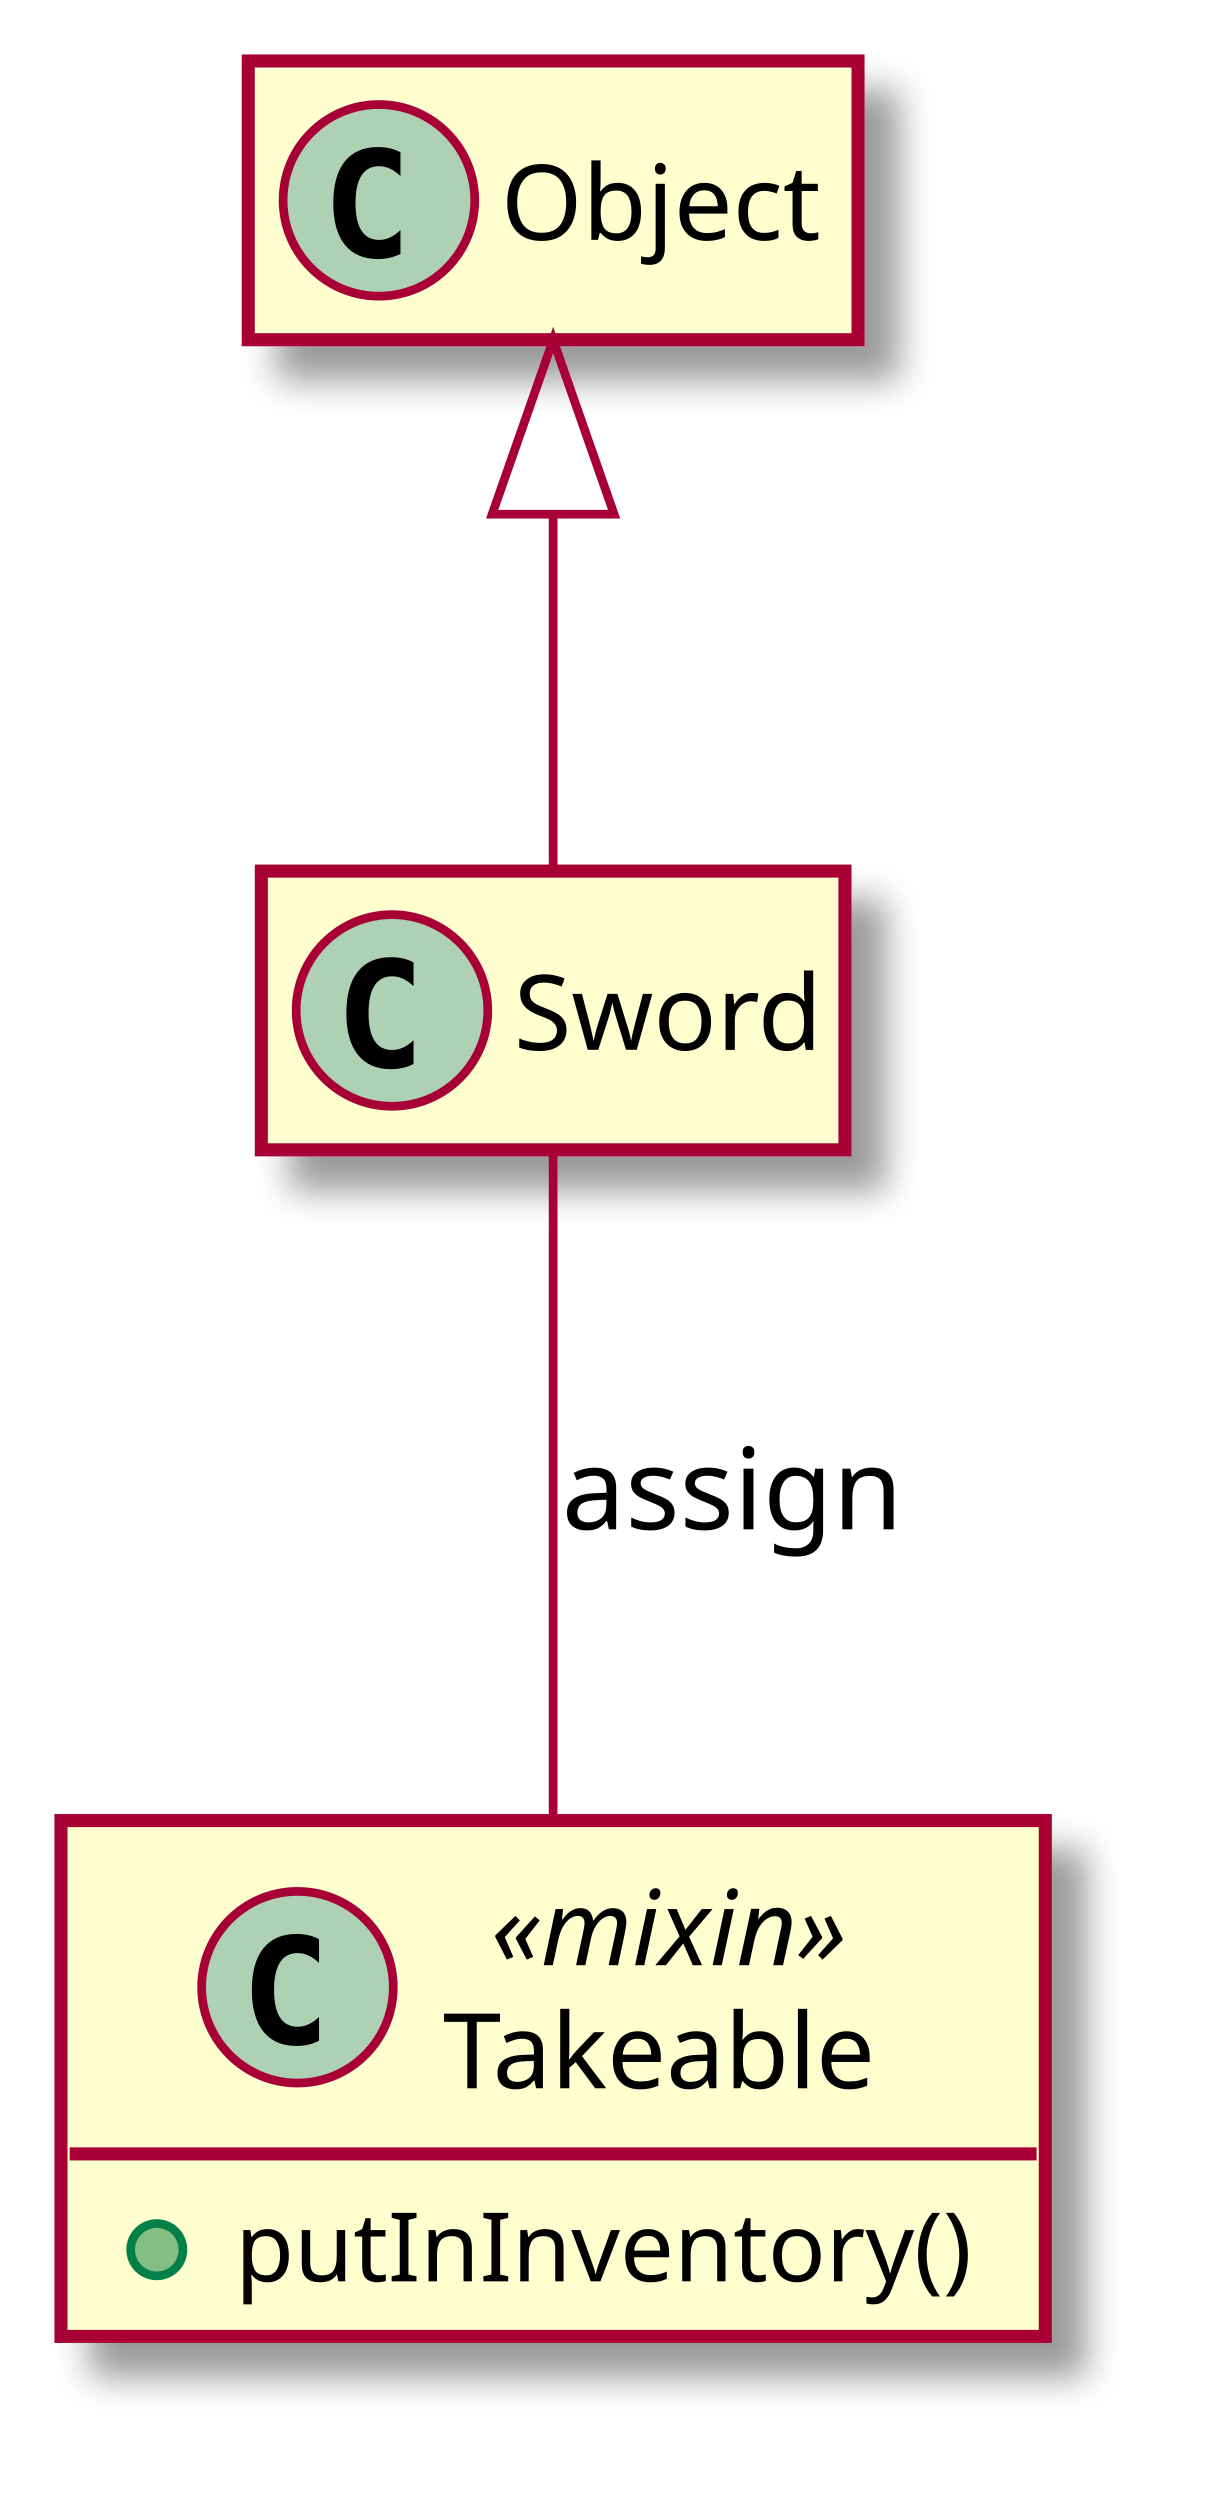
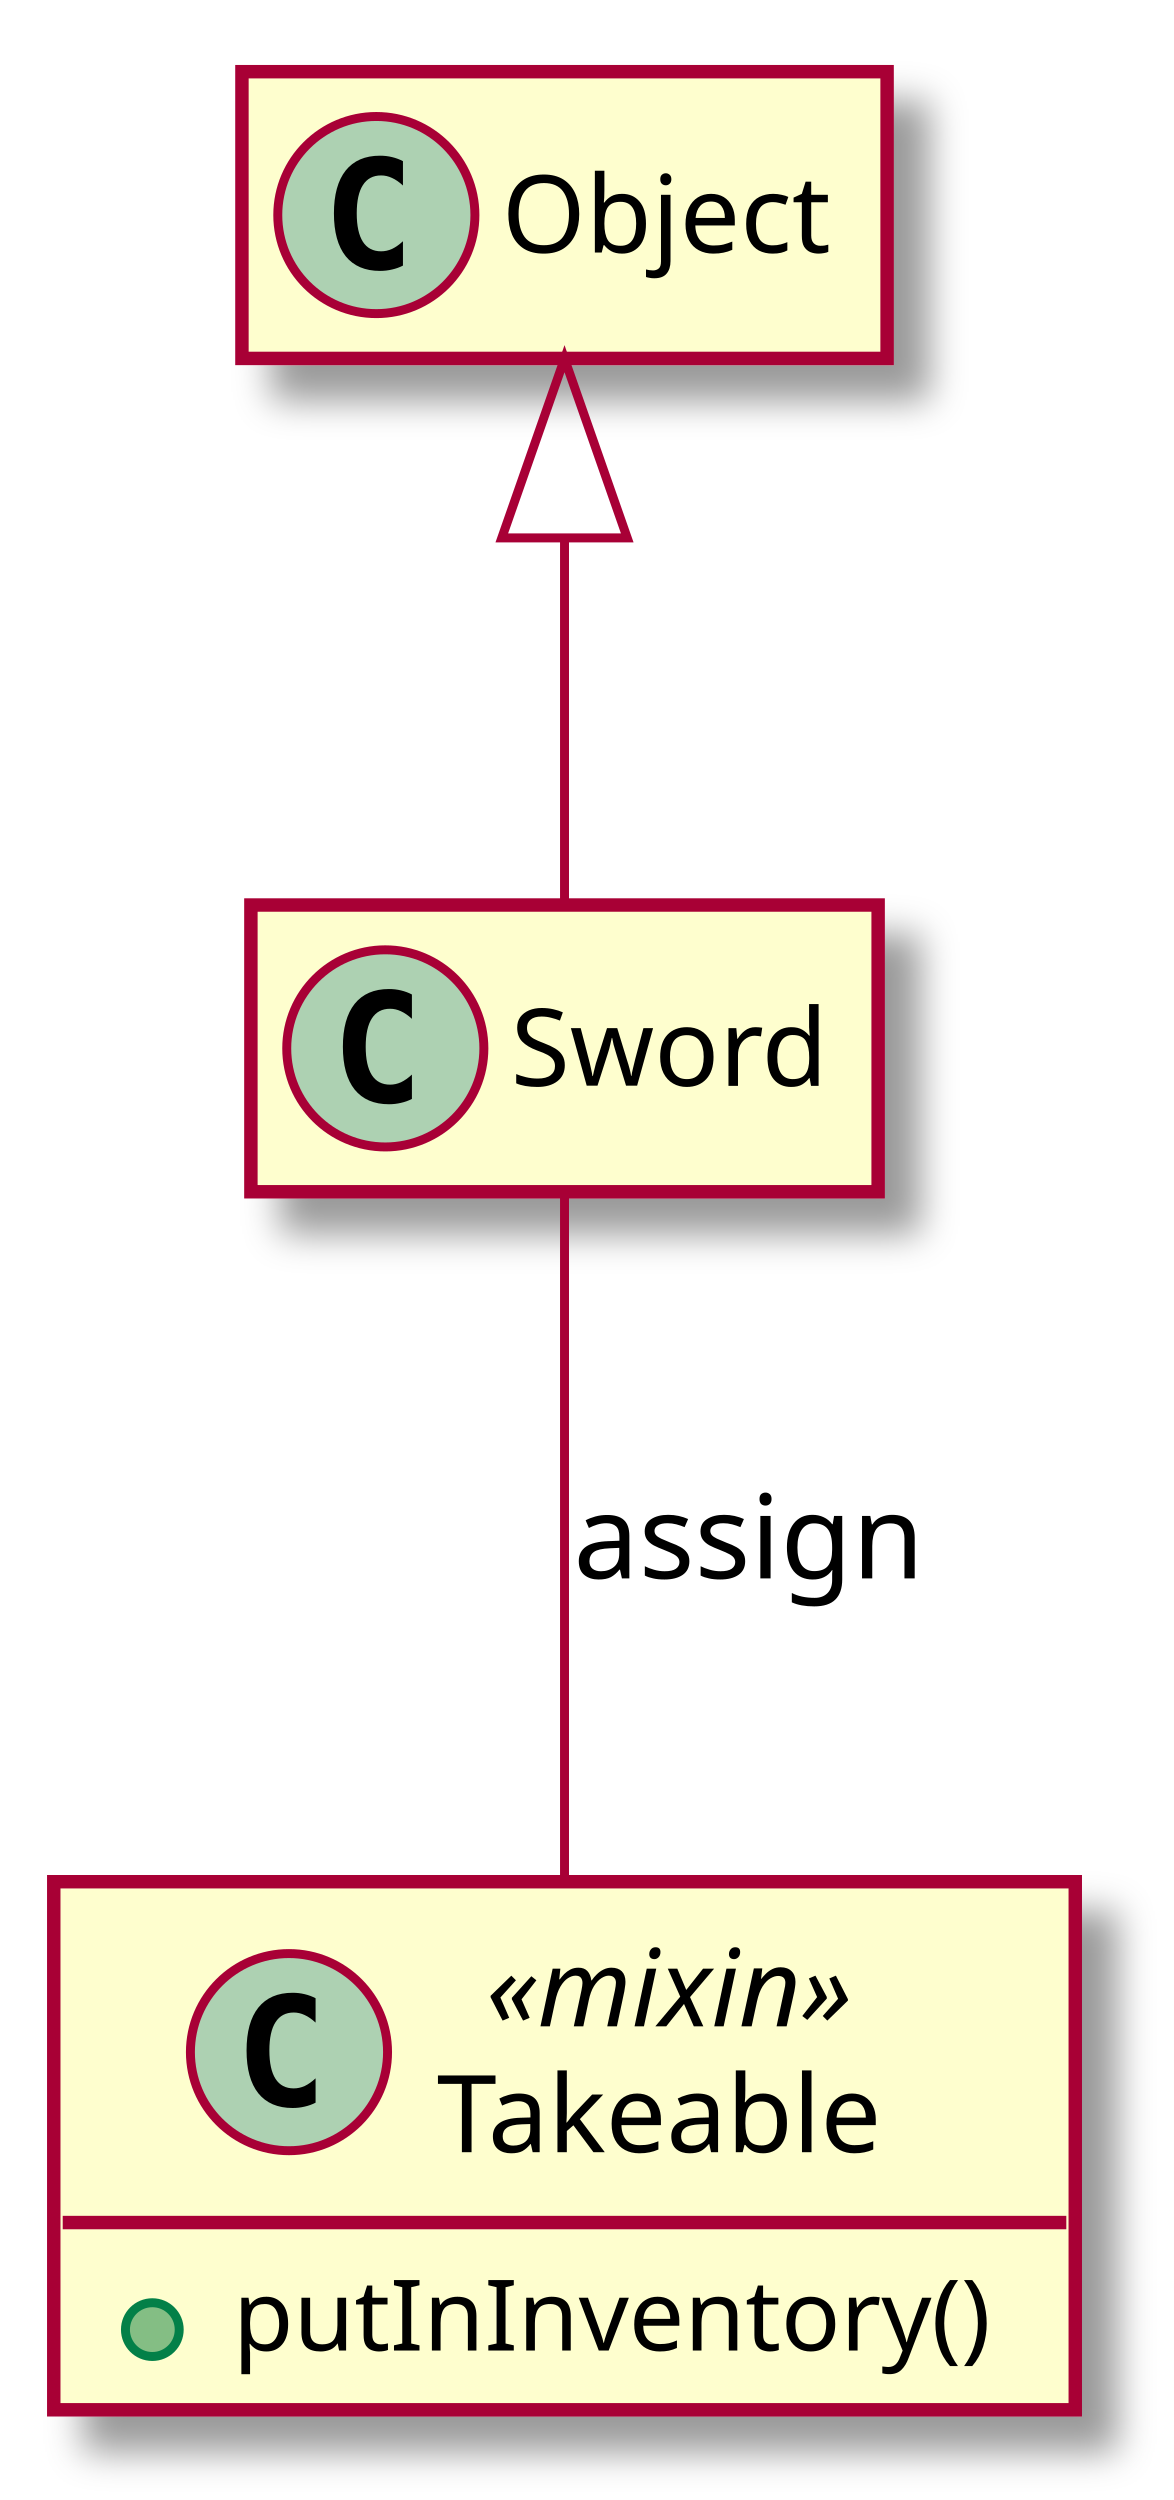
- <svg xmlns="http://www.w3.org/2000/svg" contentScriptType="application/ecmascript" contentStyleType="text/css" height="287px" preserveAspectRatio="none" style="width:139px;height:287px;" version="1.1" viewBox="0 0 139 287" width="139px" zoomAndPan="magnify">
+ <svg xmlns="http://www.w3.org/2000/svg" contentScriptType="application/ecmascript" contentStyleType="text/css" height="279px" preserveAspectRatio="none" style="width:131px;height:279px;" version="1.1" viewBox="0 0 131 279" width="131px" zoomAndPan="magnify">
  <defs>
    <filter height="300%" id="fu7ngzw1cbq9r" width="300%" x="-1" y="-1">
      <feGaussianBlur result="blurOut" stdDeviation="2.0" />
      <feColorMatrix in="blurOut" result="blurOut2" type="matrix" values="0 0 0 0 0 0 0 0 0 0 0 0 0 0 0 0 0 0 .4 0" />
      <feOffset dx="4.0" dy="4.0" in="blurOut2" result="blurOut3" />
      <feBlend in="SourceGraphic" in2="blurOut3" mode="normal" />
    </filter>
  </defs>
  <g>
-     <rect fill="#FEFECE" filter="url(#fu7ngzw1cbq9r)" height="32" id="Object" style="stroke: #A80036; stroke-width: 1.5;" width="70" x="28.5" y="7" />
-     <ellipse cx="43.5" cy="23" fill="#ADD1B2" rx="11" ry="11" style="stroke: #A80036; stroke-width: 1.0;" />
-     <path d="M45.973,29.143 Q45.392,29.442 44.753,29.591 Q44.114,29.741 43.408,29.741 Q40.901,29.741 39.581,28.089 Q38.262,26.437 38.262,23.316 Q38.262,20.186 39.581,18.535 Q40.901,16.883 43.408,16.883 Q44.114,16.883 44.761,17.032 Q45.409,17.182 45.973,17.48 L45.973,20.203 Q45.342,19.622 44.749,19.352 Q44.155,19.082 43.524,19.082 Q42.18,19.082 41.495,20.149 Q40.81,21.216 40.81,23.316 Q40.81,25.408 41.495,26.474 Q42.18,27.541 43.524,27.541 Q44.155,27.541 44.749,27.271 Q45.342,27.002 45.973,26.42 Z " />
-     <text fill="#000000" font-family="sans-serif" font-size="12" lengthAdjust="spacingAndGlyphs" textLength="38" x="57.5" y="27.535">Object</text>
-     <rect fill="#FEFECE" filter="url(#fu7ngzw1cbq9r)" height="32" id="Sword" style="stroke: #A80036; stroke-width: 1.5;" width="67" x="30" y="100" />
-     <ellipse cx="45" cy="116" fill="#ADD1B2" rx="11" ry="11" style="stroke: #A80036; stroke-width: 1.0;" />
-     <path d="M47.473,122.143 Q46.892,122.442 46.253,122.591 Q45.614,122.741 44.908,122.741 Q42.401,122.741 41.081,121.089 Q39.762,119.437 39.762,116.316 Q39.762,113.186 41.081,111.535 Q42.401,109.883 44.908,109.883 Q45.614,109.883 46.261,110.032 Q46.909,110.182 47.473,110.481 L47.473,113.203 Q46.842,112.622 46.249,112.352 Q45.655,112.082 45.024,112.082 Q43.68,112.082 42.995,113.149 Q42.31,114.216 42.31,116.316 Q42.31,118.408 42.995,119.474 Q43.68,120.541 45.024,120.541 Q45.655,120.541 46.249,120.271 Q46.842,120.001 47.473,119.42 Z " />
-     <text fill="#000000" font-family="sans-serif" font-size="12" lengthAdjust="spacingAndGlyphs" textLength="35" x="59" y="120.535">Sword</text>
-     <rect codeLine="3" fill="#FEFECE" filter="url(#fu7ngzw1cbq9r)" height="59.221" id="Takeable" style="stroke: #A80036; stroke-width: 1.5;" width="113" x="7" y="209" />
-     <ellipse cx="34.15" cy="228.133" fill="#ADD1B2" rx="11" ry="11" style="stroke: #A80036; stroke-width: 1.0;" />
-     <path d="M36.623,234.276 Q36.042,234.575 35.403,234.724 Q34.764,234.874 34.058,234.874 Q31.551,234.874 30.232,233.222 Q28.912,231.57 28.912,228.449 Q28.912,225.319 30.232,223.667 Q31.551,222.016 34.058,222.016 Q34.764,222.016 35.411,222.165 Q36.059,222.315 36.623,222.613 L36.623,225.336 Q35.992,224.755 35.399,224.485 Q34.805,224.215 34.174,224.215 Q32.83,224.215 32.145,225.282 Q31.46,226.349 31.46,228.449 Q31.46,230.541 32.145,231.607 Q32.83,232.674 34.174,232.674 Q34.805,232.674 35.399,232.404 Q35.992,232.134 36.623,231.553 Z " />
-     <text fill="#000000" font-family="sans-serif" font-size="12" font-style="italic" lengthAdjust="spacingAndGlyphs" textLength="43" x="56.35" y="225.602">«mixin»</text>
-     <text fill="#000000" font-family="sans-serif" font-size="12" lengthAdjust="spacingAndGlyphs" textLength="54" x="50.85" y="239.734">Takeable</text>
-     <line style="stroke: #A80036; stroke-width: 1.5;" x1="8" x2="119" y1="247.266" y2="247.266" />
-     <ellipse cx="18" cy="258.266" fill="#84BE84" rx="3" ry="3" style="stroke: #038048; stroke-width: 1.0;" />
-     <text fill="#000000" font-family="sans-serif" font-size="11" lengthAdjust="spacingAndGlyphs" textLength="87" x="27" y="261.9">putInInventory()</text>
-     <path codeLine="2" d="M63.5,59.24 C63.5,73.36 63.5,88.88 63.5,99.95 " fill="none" id="Object-backto-Sword" style="stroke: #A80036; stroke-width: 1.0;" />
-     <polygon fill="none" points="56.5,59.03,63.5,39.03,70.5,59.03,56.5,59.03" style="stroke: #A80036; stroke-width: 1.0;" />
-     <path codeLine="6" d="M63.5,132.26 C63.5,151.39 63.5,184.56 63.5,208.56 " fill="none" id="Sword-Takeable" style="stroke: #A80036; stroke-width: 1.0;" />
-     <text fill="#000000" font-family="sans-serif" font-size="13" lengthAdjust="spacingAndGlyphs" textLength="41" x="64.5" y="175.568">assign</text>
+     <rect fill="#FEFECE" filter="url(#fu7ngzw1cbq9r)" height="32" id="Object" style="stroke: #A80036; stroke-width: 1.5;" width="72" x="27" y="8" />
+     <ellipse cx="42" cy="24" fill="#ADD1B2" rx="11" ry="11" style="stroke: #A80036; stroke-width: 1.0;" />
+     <path d="M44.969,29.641 Q44.391,29.938 43.75,30.078 Q43.109,30.234 42.406,30.234 Q39.906,30.234 38.578,28.594 Q37.266,26.938 37.266,23.812 Q37.266,20.688 38.578,19.031 Q39.906,17.375 42.406,17.375 Q43.109,17.375 43.75,17.531 Q44.406,17.688 44.969,17.984 L44.969,20.703 Q44.344,20.125 43.75,19.859 Q43.156,19.578 42.531,19.578 Q41.188,19.578 40.5,20.656 Q39.812,21.719 39.812,23.812 Q39.812,25.906 40.5,26.984 Q41.188,28.047 42.531,28.047 Q43.156,28.047 43.75,27.781 Q44.344,27.5 44.969,26.922 L44.969,29.641 Z " />
+     <text fill="#000000" font-family="sans-serif" font-size="12" lengthAdjust="spacingAndGlyphs" textLength="40" x="56" y="28.181">Object</text>
+     <rect fill="#FEFECE" filter="url(#fu7ngzw1cbq9r)" height="32" id="Sword" style="stroke: #A80036; stroke-width: 1.5;" width="70" x="28" y="101" />
+     <ellipse cx="43" cy="117" fill="#ADD1B2" rx="11" ry="11" style="stroke: #A80036; stroke-width: 1.0;" />
+     <path d="M45.969,122.641 Q45.391,122.938 44.75,123.078 Q44.109,123.234 43.406,123.234 Q40.906,123.234 39.578,121.594 Q38.266,119.938 38.266,116.812 Q38.266,113.688 39.578,112.031 Q40.906,110.375 43.406,110.375 Q44.109,110.375 44.75,110.531 Q45.406,110.688 45.969,110.984 L45.969,113.703 Q45.344,113.125 44.75,112.859 Q44.156,112.578 43.531,112.578 Q42.188,112.578 41.5,113.656 Q40.812,114.719 40.812,116.812 Q40.812,118.906 41.5,119.984 Q42.188,121.047 43.531,121.047 Q44.156,121.047 44.75,120.781 Q45.344,120.5 45.969,119.922 L45.969,122.641 Z " />
+     <text fill="#000000" font-family="sans-serif" font-size="12" lengthAdjust="spacingAndGlyphs" textLength="38" x="57" y="121.181">Sword</text>
+     <rect fill="#FEFECE" filter="url(#fu7ngzw1cbq9r)" height="58.933" id="Takeable" style="stroke: #A80036; stroke-width: 1.5;" width="114" x="6" y="210" />
+     <ellipse cx="32.25" cy="229.019" fill="#ADD1B2" rx="11" ry="11" style="stroke: #A80036; stroke-width: 1.0;" />
+     <path d="M35.219,234.659 Q34.641,234.956 34,235.097 Q33.359,235.253 32.656,235.253 Q30.156,235.253 28.828,233.612 Q27.516,231.956 27.516,228.831 Q27.516,225.706 28.828,224.05 Q30.156,222.394 32.656,222.394 Q33.359,222.394 34,222.55 Q34.656,222.706 35.219,223.003 L35.219,225.722 Q34.594,225.144 34,224.878 Q33.406,224.597 32.781,224.597 Q31.438,224.597 30.75,225.675 Q30.062,226.737 30.062,228.831 Q30.062,230.925 30.75,232.003 Q31.438,233.065 32.781,233.065 Q33.406,233.065 34,232.8 Q34.594,232.519 35.219,231.94 L35.219,234.659 Z " />
+     <text fill="#000000" font-family="sans-serif" font-size="12" font-style="italic" lengthAdjust="spacingAndGlyphs" textLength="46" x="54.25" y="226.139">«mixin»</text>
+     <text fill="#000000" font-family="sans-serif" font-size="12" lengthAdjust="spacingAndGlyphs" textLength="57" x="48.75" y="240.184">Takeable</text>
+     <line style="stroke: #A80036; stroke-width: 1.5;" x1="7" x2="119" y1="248.037" y2="248.037" />
+     <ellipse cx="17" cy="259.985" fill="#84BE84" rx="3" ry="3" style="stroke: #038048; stroke-width: 1.0;" />
+     <text fill="#000000" font-family="sans-serif" font-size="11" lengthAdjust="spacingAndGlyphs" textLength="88" x="26" y="262.317">putInInventory()</text>
+     <path d="M63,60.24 C63,74.36 63,89.88 63,100.95 " fill="none" id="Object-Sword" style="stroke: #A80036; stroke-width: 1.0;" />
+     <polygon fill="none" points="56,60.03,63,40.03,70,60.03,56,60.03" style="stroke: #A80036; stroke-width: 1.0;" />
+     <path d="M63,133.26 C63,152.39 63,185.56 63,209.56 " fill="none" id="Sword-Takeable" style="stroke: #A80036; stroke-width: 1.0;" />
+     <text fill="#000000" font-family="sans-serif" font-size="13" lengthAdjust="spacingAndGlyphs" textLength="41" x="64" y="176.149">assign</text>
  </g>
</svg>
